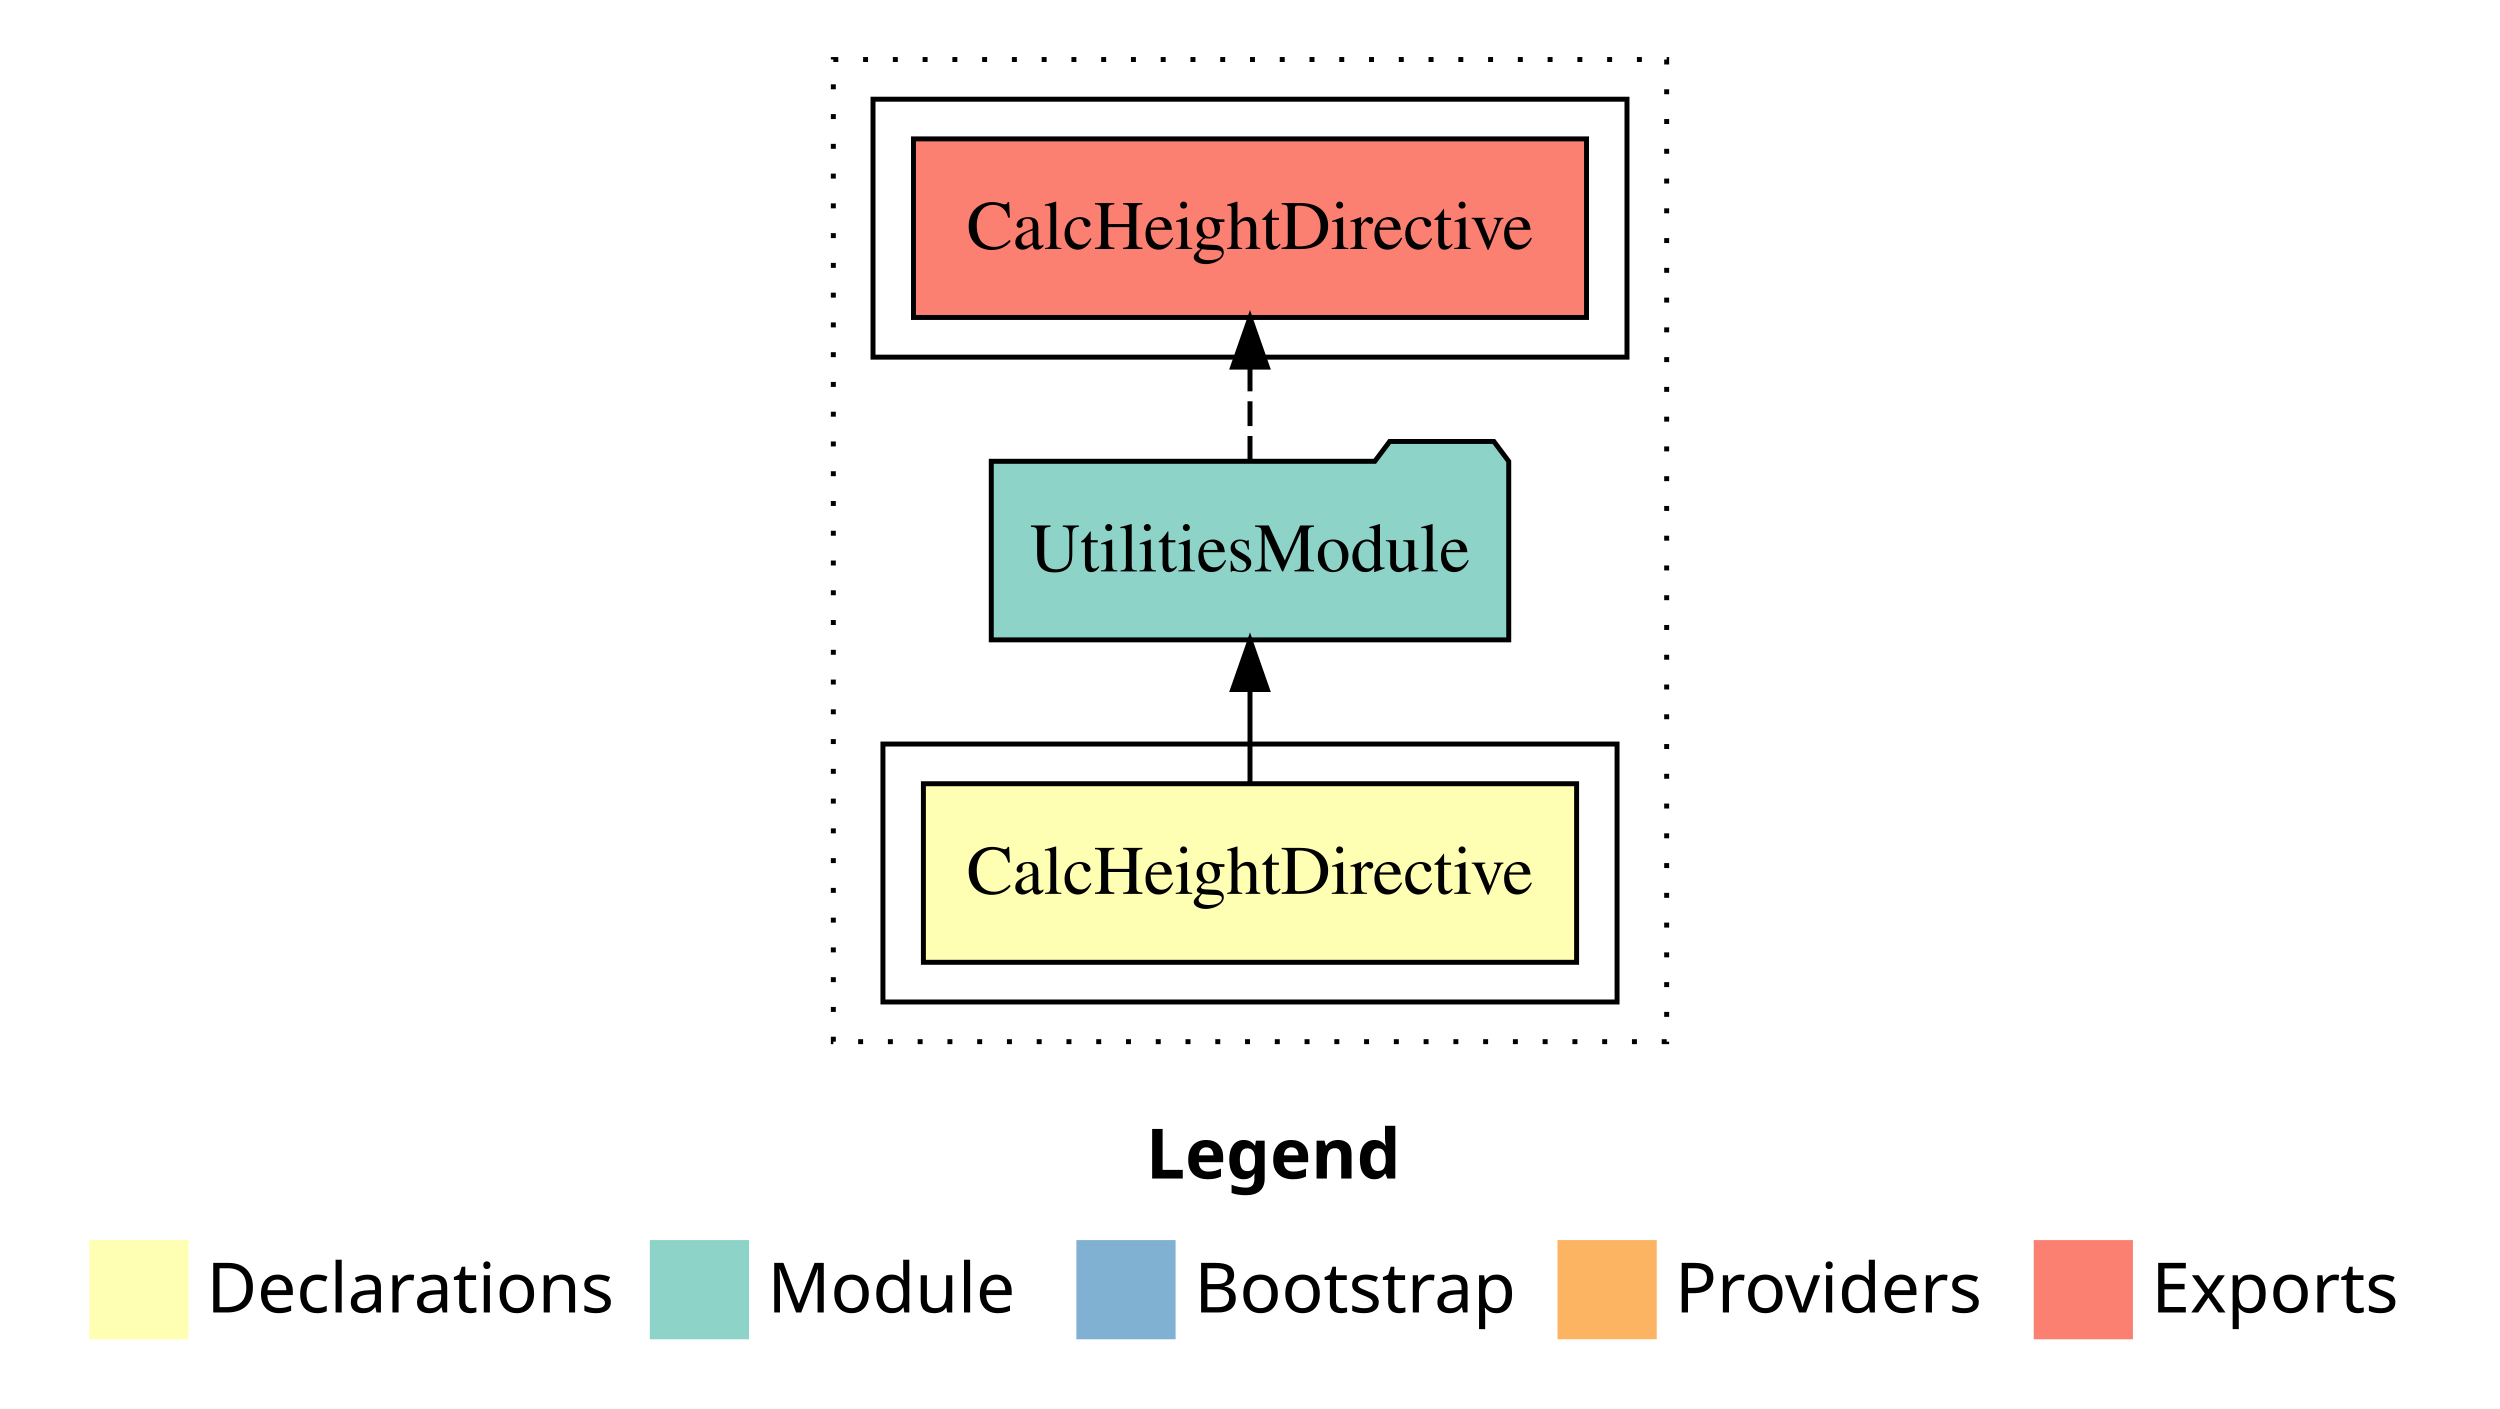
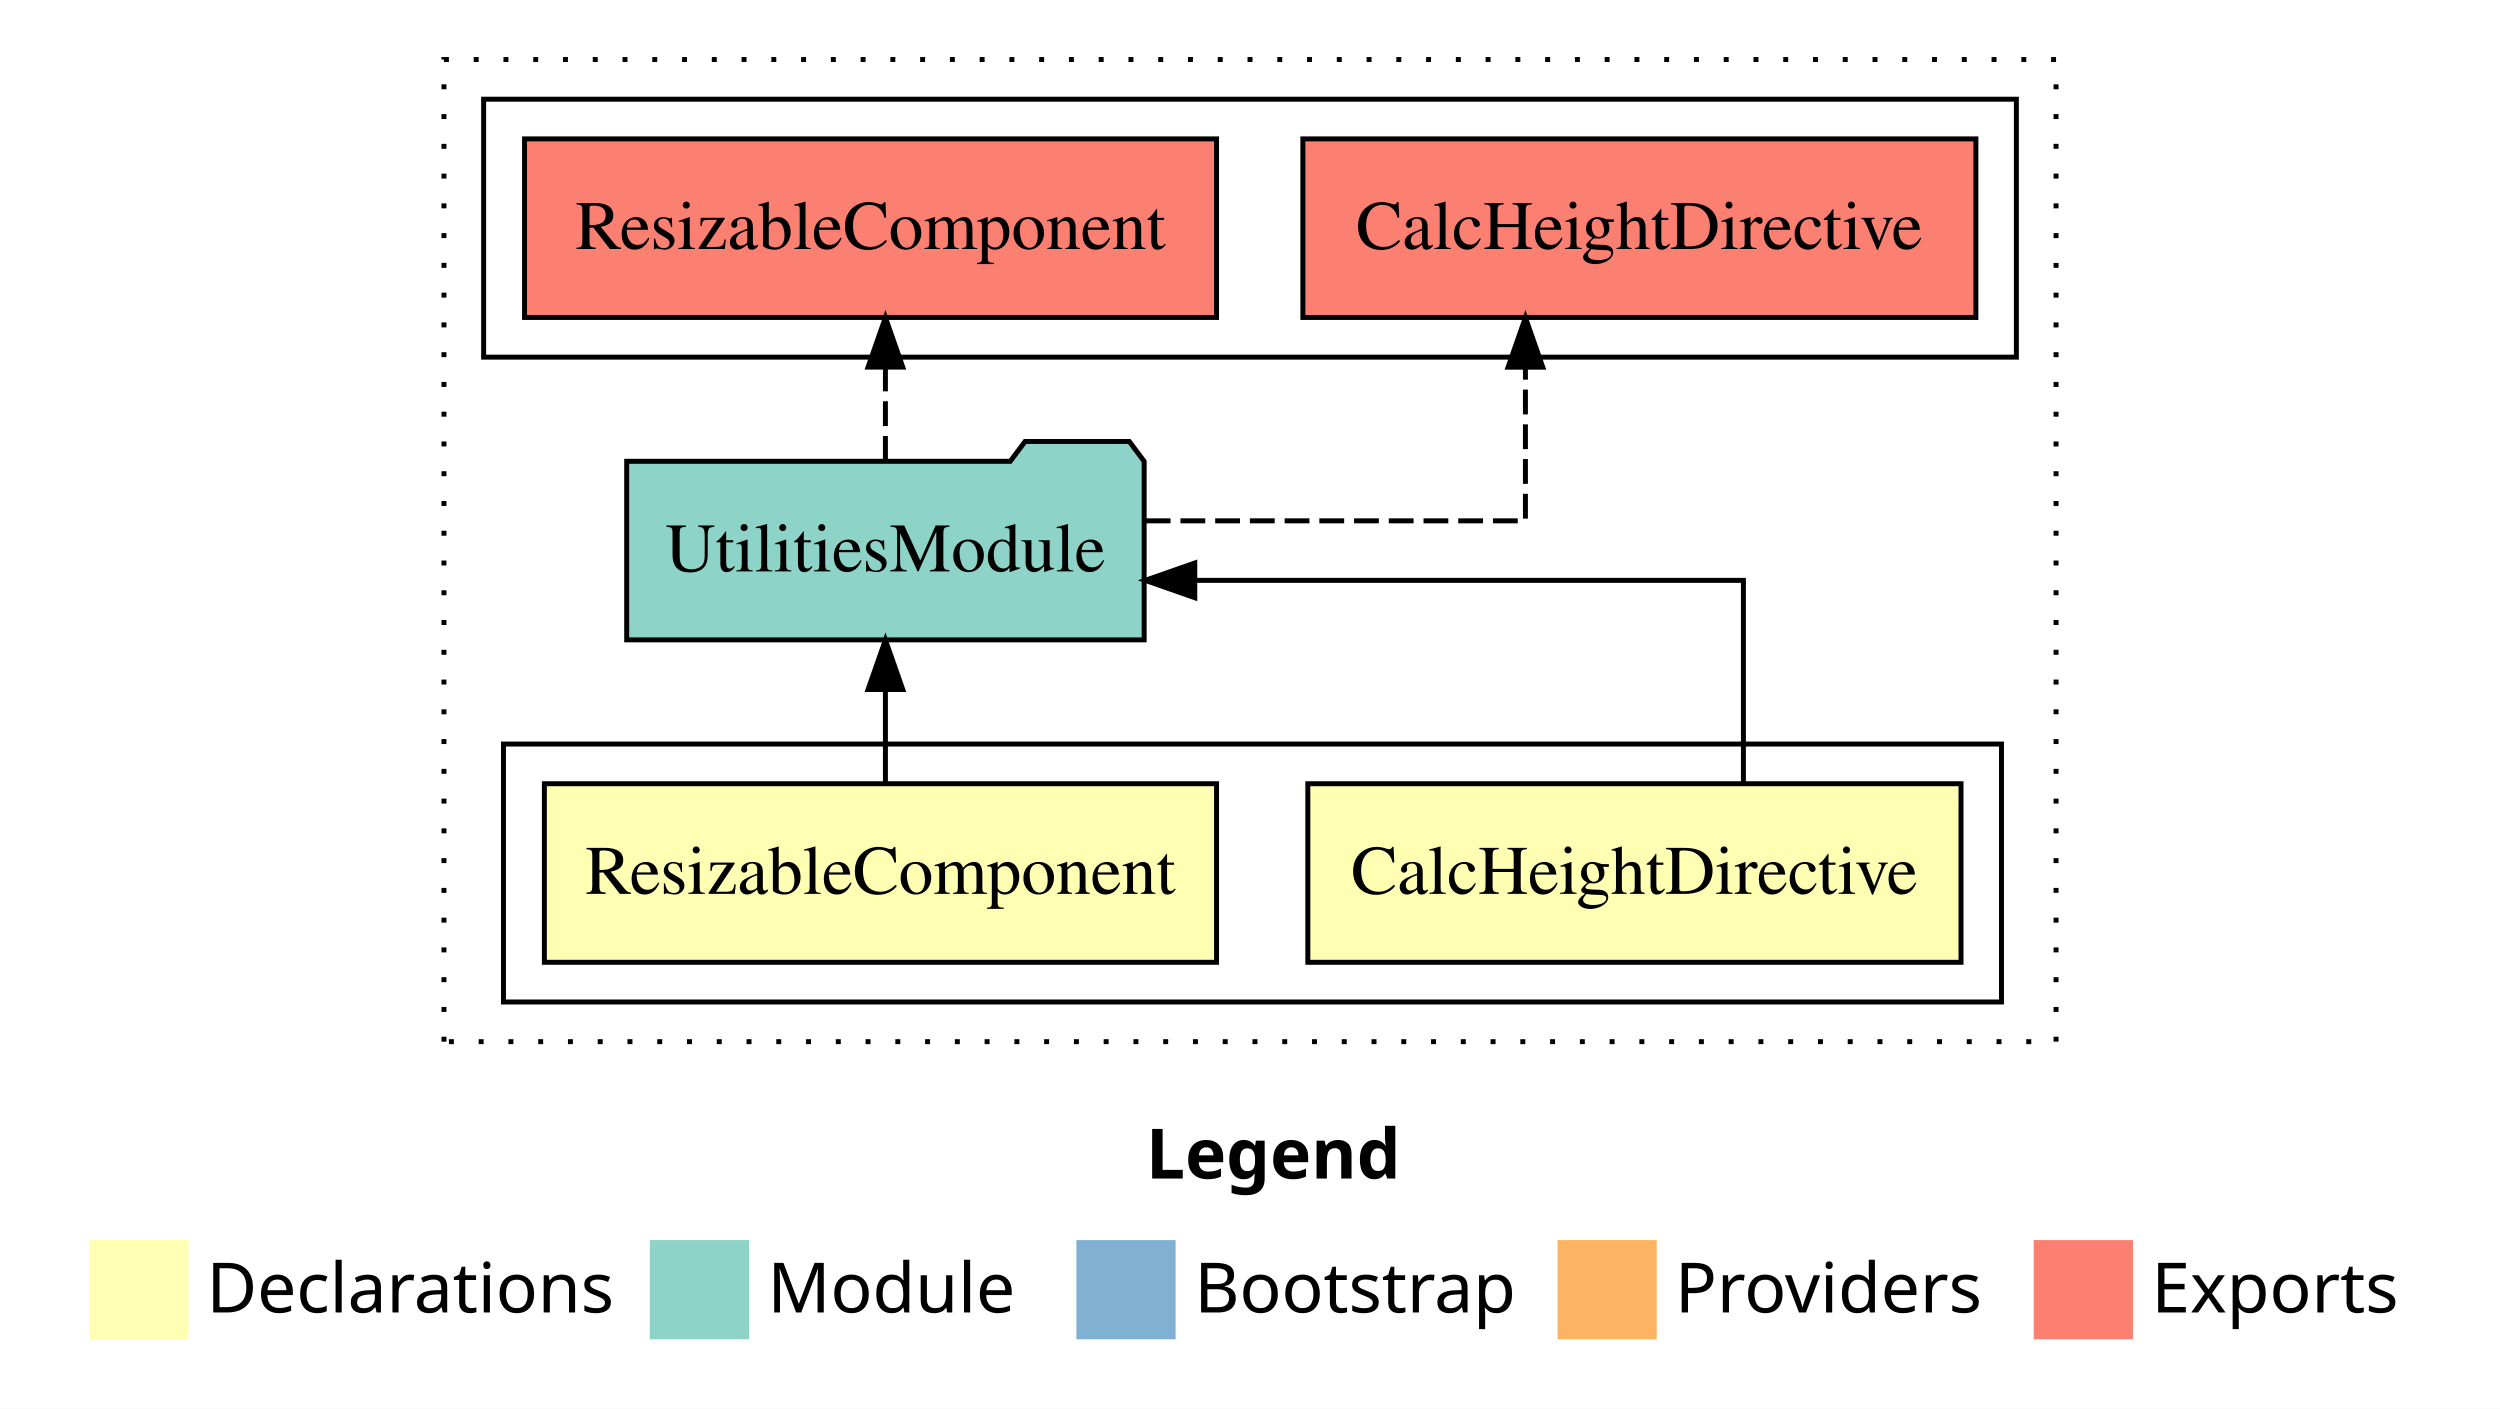
<svg xmlns="http://www.w3.org/2000/svg" width="504pt" height="284pt" viewBox="0.00 0.00 504.00 284.00">
  <g id="graph0" class="graph" transform="scale(1 1) rotate(0) translate(4 280)">
    <polygon fill="#ffffff" stroke="transparent" points="-4,4 -4,-280 500,-280 500,4 -4,4" />
    <text text-anchor="start" x="227.009" y="-42.4" font-family="sans-serif" font-weight="bold" font-size="14.00" fill="#000000">Legend</text>
    <polygon fill="#ffffb3" stroke="transparent" points="14,-10 14,-30 34,-30 34,-10 14,-10" />
    <text text-anchor="start" x="37.629" y="-15.4" font-family="sans-serif" font-size="14.00" fill="#000000">  Declarations</text>
    <polygon fill="#8dd3c7" stroke="transparent" points="127,-10 127,-30 147,-30 147,-10 127,-10" />
    <text text-anchor="start" x="150.725" y="-15.4" font-family="sans-serif" font-size="14.00" fill="#000000">  Module</text>
    <polygon fill="#80b1d3" stroke="transparent" points="213,-10 213,-30 233,-30 233,-10 213,-10" />
    <text text-anchor="start" x="236.781" y="-15.4" font-family="sans-serif" font-size="14.00" fill="#000000">  Bootstrap</text>
    <polygon fill="#fdb462" stroke="transparent" points="310,-10 310,-30 330,-30 330,-10 310,-10" />
    <text text-anchor="start" x="333.673" y="-15.4" font-family="sans-serif" font-size="14.00" fill="#000000">  Providers</text>
    <polygon fill="#fb8072" stroke="transparent" points="406,-10 406,-30 426,-30 426,-10 406,-10" />
    <text text-anchor="start" x="429.726" y="-15.4" font-family="sans-serif" font-size="14.00" fill="#000000">  Exports</text>
    <g id="clust1" class="cluster">
-       <polygon fill="none" stroke="#000000" stroke-dasharray="1,5" points="164,-70 164,-268 332,-268 332,-70 164,-70" />
+       <polygon fill="none" stroke="#000000" stroke-dasharray="1,5" points="85.5,-70 85.5,-268 410.5,-268 410.5,-70 85.5,-70" />
    </g>
    <g id="clust2" class="cluster">
-       <polygon fill="none" stroke="#000000" points="174,-78 174,-130 322,-130 322,-78 174,-78" />
+       <polygon fill="none" stroke="#000000" points="97.5,-78 97.5,-130 399.5,-130 399.5,-78 97.5,-78" />
    </g>
-     <g id="clust5" class="cluster">
-       <polygon fill="none" stroke="#000000" points="172,-208 172,-260 324,-260 324,-208 172,-208" />
+     <g id="clust6" class="cluster">
+       <polygon fill="none" stroke="#000000" points="93.5,-208 93.5,-260 402.5,-260 402.5,-208 93.5,-208" />
    </g>
    <g id="node1" class="node">
-       <polygon fill="#ffffb3" stroke="#000000" points="313.842,-122 182.158,-122 182.158,-86 313.842,-86 313.842,-122" />
-       <text text-anchor="middle" x="248" y="-99.8" font-family="Times,serif" font-size="14.00" fill="#000000">CalcHeightDirective</text>
+       <polygon fill="#ffffb3" stroke="#000000" points="391.342,-122 259.658,-122 259.658,-86 391.342,-86 391.342,-122" />
+       <text text-anchor="middle" x="325.5" y="-99.8" font-family="Times,serif" font-size="14.00" fill="#000000">CalcHeightDirective</text>
+     </g>
+     <g id="node3" class="node">
+       <polygon fill="#8dd3c7" stroke="#000000" points="226.66,-187 223.66,-191 202.66,-191 199.66,-187 122.34,-187 122.34,-151 226.66,-151 226.66,-187" />
+       <text text-anchor="middle" x="174.5" y="-164.8" font-family="Times,serif" font-size="14.00" fill="#000000">UtilitiesModule</text>
+     </g>
+     <g id="edge1" class="edge">
+       <path fill="none" stroke="#000000" d="M347.474,-122.022C347.474,-139.373 347.474,-163 347.474,-163 347.474,-163 236.867,-163 236.867,-163" />
+       <polygon fill="#000000" stroke="#000000" points="236.867,-159.5 226.867,-163 236.867,-166.5 236.867,-159.5" />
    </g>
    <g id="node2" class="node">
-       <polygon fill="#8dd3c7" stroke="#000000" points="300.16,-187 297.16,-191 276.16,-191 273.16,-187 195.84,-187 195.84,-151 300.16,-151 300.16,-187" />
-       <text text-anchor="middle" x="248" y="-164.8" font-family="Times,serif" font-size="14.00" fill="#000000">UtilitiesModule</text>
-     </g>
-     <g id="edge1" class="edge">
-       <path fill="none" stroke="#000000" d="M248,-122.106C248,-122.106 248,-140.991 248,-140.991" />
-       <polygon fill="#000000" stroke="#000000" points="244.5,-140.991 248,-150.991 251.5,-140.991 244.5,-140.991" />
-     </g>
-     <g id="node3" class="node">
-       <polygon fill="#fb8072" stroke="#000000" points="315.842,-252 180.158,-252 180.158,-216 315.842,-216 315.842,-252" />
-       <text text-anchor="middle" x="248" y="-229.8" font-family="Times,serif" font-size="14.00" fill="#000000">CalcHeightDirective </text>
+       <polygon fill="#ffffb3" stroke="#000000" points="241.253,-122 105.747,-122 105.747,-86 241.253,-86 241.253,-122" />
+       <text text-anchor="middle" x="173.5" y="-99.8" font-family="Times,serif" font-size="14.00" fill="#000000">ResizableComponent</text>
    </g>
    <g id="edge2" class="edge">
-       <path fill="none" stroke="#000000" stroke-dasharray="5,2" d="M248,-187.106C248,-187.106 248,-205.991 248,-205.991" />
-       <polygon fill="#000000" stroke="#000000" points="244.5,-205.991 248,-215.991 251.5,-205.991 244.5,-205.991" />
+       <path fill="none" stroke="#000000" d="M174.5,-122.106C174.5,-122.106 174.5,-140.991 174.5,-140.991" />
+       <polygon fill="#000000" stroke="#000000" points="171,-140.991 174.5,-150.991 178,-140.991 171,-140.991" />
+     </g>
+     <g id="node4" class="node">
+       <polygon fill="#fb8072" stroke="#000000" points="394.342,-252 258.658,-252 258.658,-216 394.342,-216 394.342,-252" />
+       <text text-anchor="middle" x="326.5" y="-229.8" font-family="Times,serif" font-size="14.00" fill="#000000">CalcHeightDirective </text>
+     </g>
+     <g id="edge3" class="edge">
+       <path fill="none" stroke="#000000" stroke-dasharray="5,2" d="M226.98,-175C262.702,-175 303.526,-175 303.526,-175 303.526,-175 303.526,-205.977 303.526,-205.977" />
+       <polygon fill="#000000" stroke="#000000" points="300.026,-205.977 303.526,-215.977 307.026,-205.977 300.026,-205.977" />
+     </g>
+     <g id="node5" class="node">
+       <polygon fill="#fb8072" stroke="#000000" points="241.253,-252 101.747,-252 101.747,-216 241.253,-216 241.253,-252" />
+       <text text-anchor="middle" x="171.5" y="-229.8" font-family="Times,serif" font-size="14.00" fill="#000000">ResizableComponent </text>
+     </g>
+     <g id="edge4" class="edge">
+       <path fill="none" stroke="#000000" stroke-dasharray="5,2" d="M174.5,-187.106C174.5,-187.106 174.5,-205.991 174.5,-205.991" />
+       <polygon fill="#000000" stroke="#000000" points="171,-205.991 174.5,-215.991 178,-205.991 171,-205.991" />
    </g>
  </g>
</svg>
